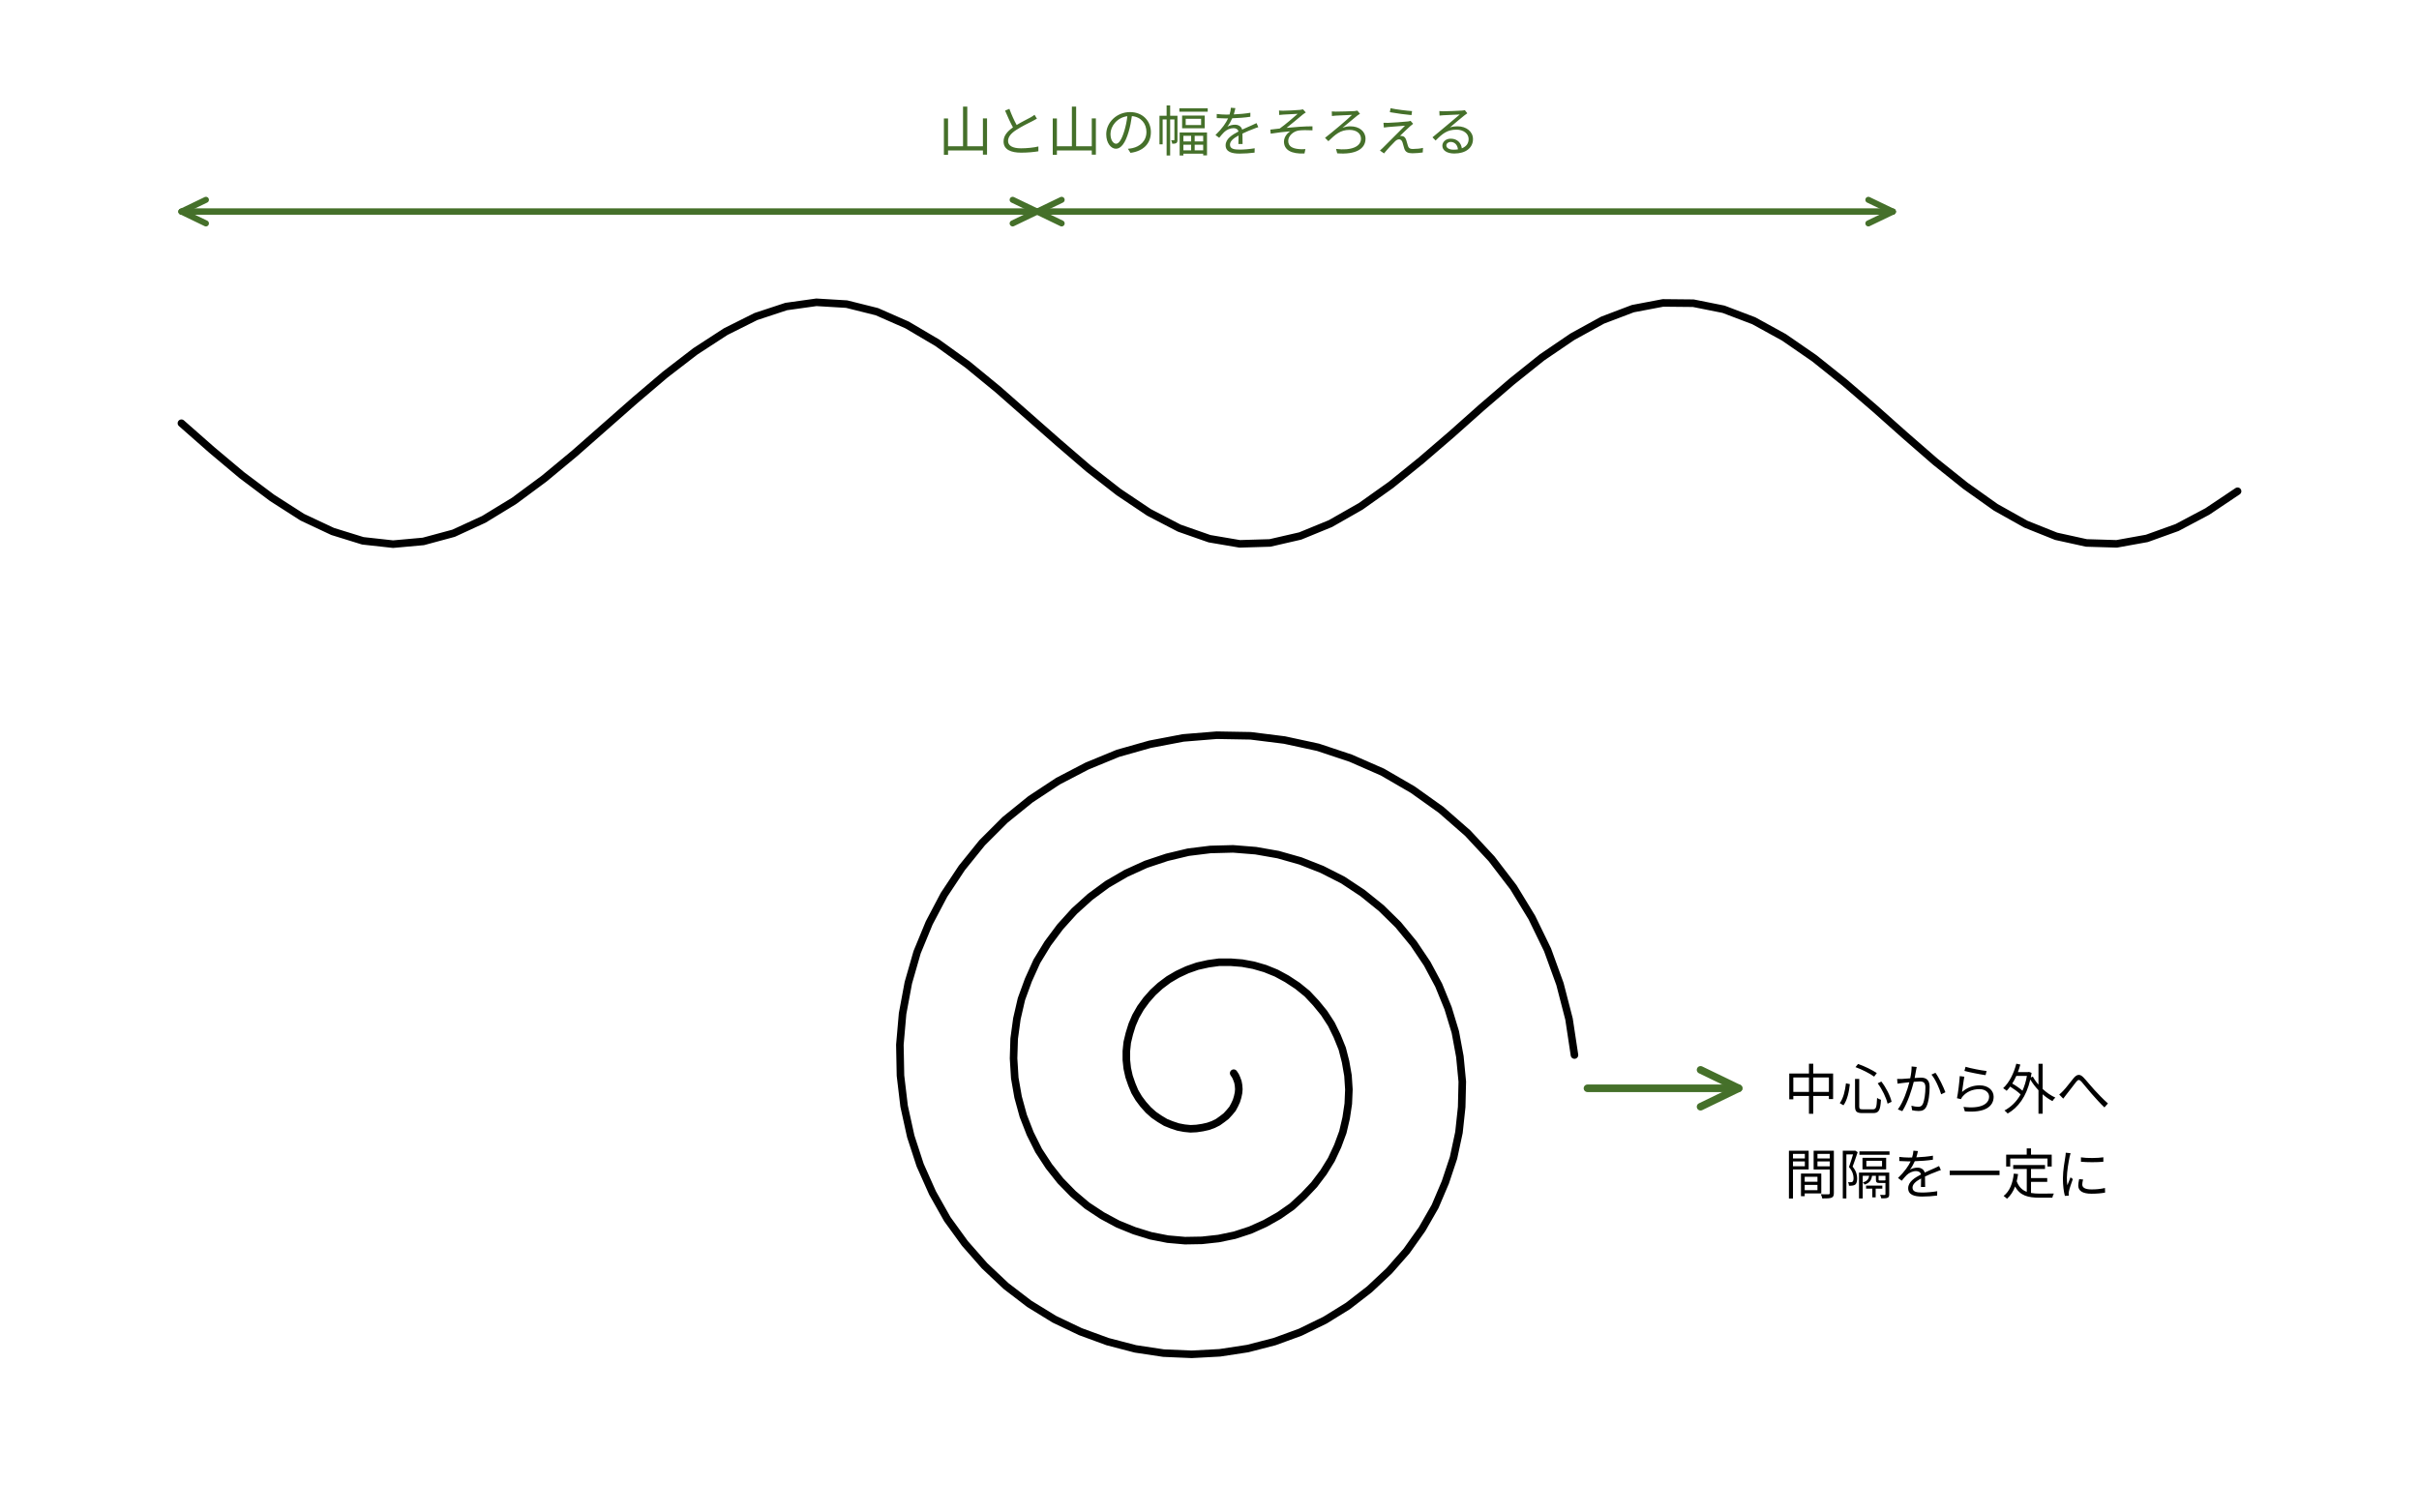
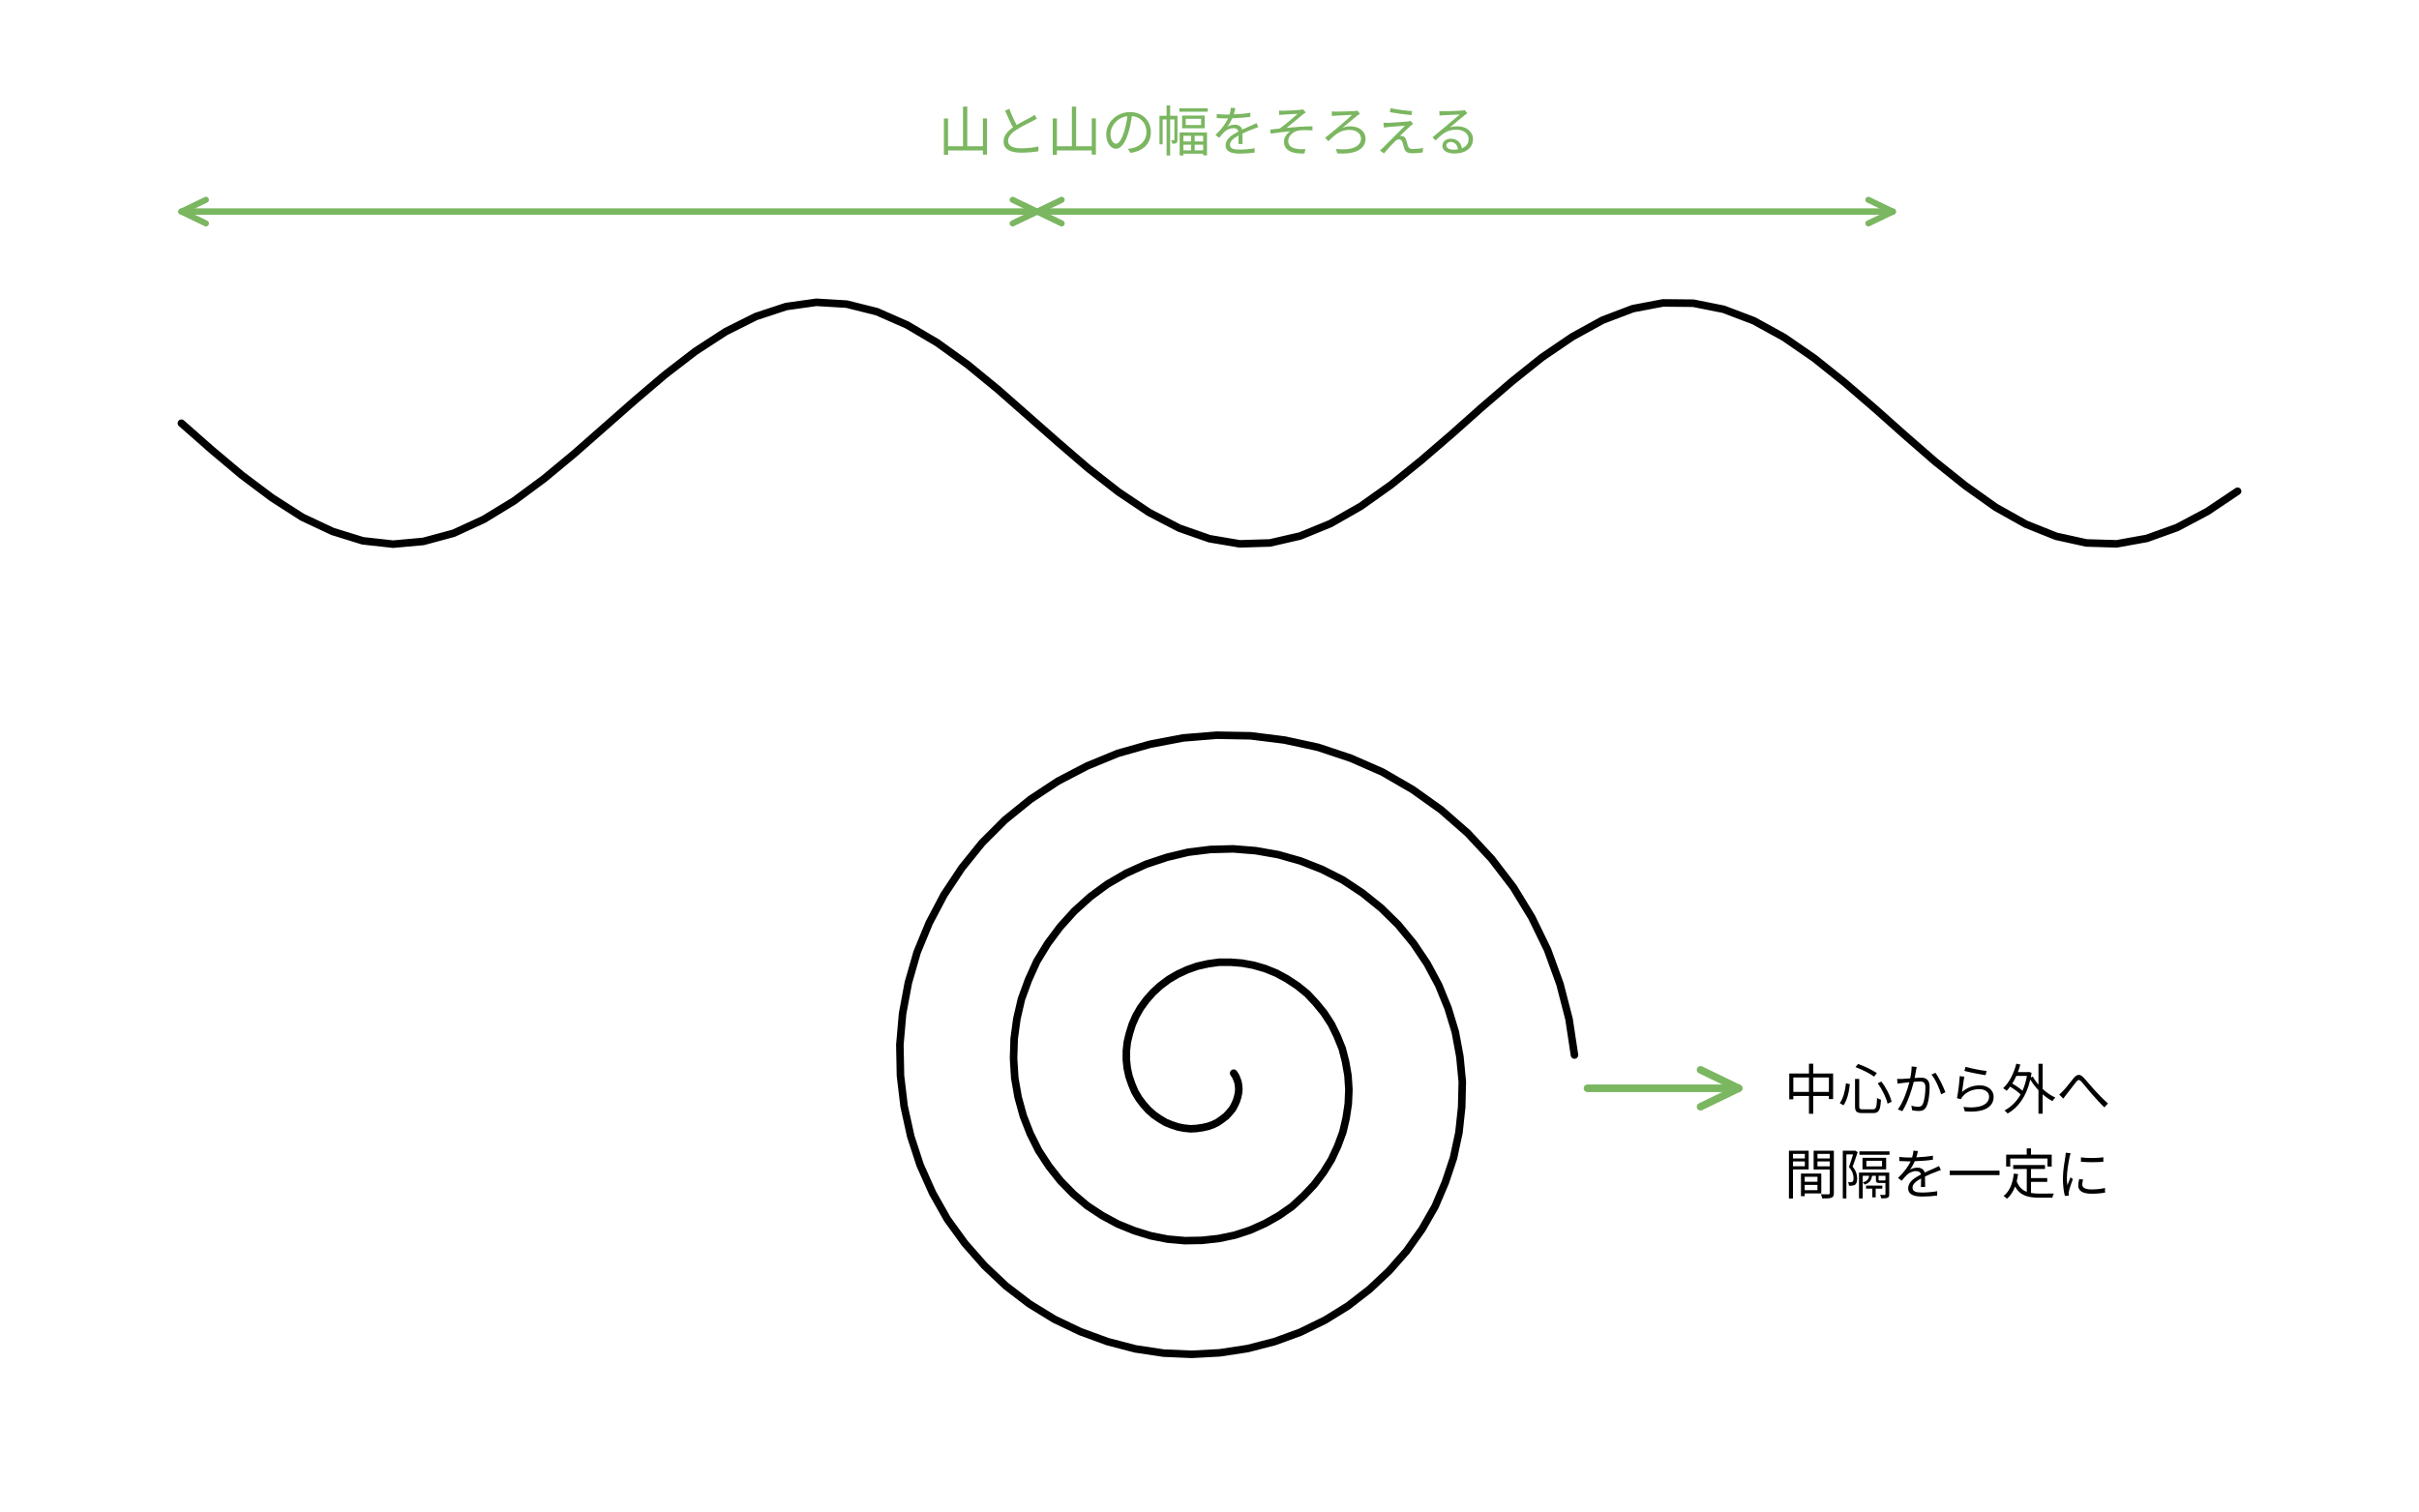
<svg xmlns="http://www.w3.org/2000/svg" viewBox="0 0 800 500" fill="none" stroke="currentColor" stroke-width="2.5" stroke-linecap="round" stroke-linejoin="round" font-family="Zen Kaku Gothic New, sans-serif">
  <path d="M60,140 L60,140 L70,148.8 L80,157.2 L90,164.7 L100,171.1 L110,175.8 L120,178.9 L130,180 L140,179.1 L150,176.4 L160,171.8 L170,165.7 L180,158.3 L190,150 L200,141.2 L210,132.4 L220,123.9 L230,116.2 L240,109.7 L250,104.7 L260,101.4 L270,100 L280,100.6 L290,103.1 L300,107.5 L310,113.4 L320,120.6 L330,128.8 L340,137.6 L350,146.4 L360,155 L370,162.8 L380,169.5 L390,174.7 L400,178.2 L410,179.9 L420,179.6 L430,177.3 L440,173.2 L450,167.5 L460,160.4 L470,152.3 L480,143.7 L490,134.8 L500,126.2 L510,118.2 L520,111.4 L530,105.9 L540,102.1 L550,100.2 L560,100.3 L570,102.3 L580,106.1 L590,111.6 L600,118.5 L610,126.5 L620,135.1 L630,144 L640,152.7 L650,160.7 L660,167.8 L670,173.4 L680,177.4 L690,179.6 L700,179.9 L710,178.1 L720,174.5 L730,169.2 L740,162.5" />
-   <line x1="60" y1="70" x2="343" y2="70" stroke="#45702A" stroke-width="2" />
-   <path d="M334.9,73.9 L343,70 L334.9,66.1" stroke="#45702A" stroke-width="2" />
-   <line x1="343" y1="70" x2="60" y2="70" stroke="#45702A" stroke-width="2" />
-   <path d="M68.1,66.1 L60,70 L68.1,73.9" stroke="#45702A" stroke-width="2" />
-   <line x1="343" y1="70" x2="626" y2="70" stroke="#45702A" stroke-width="2" />
-   <path d="M617.9,73.9 L626,70 L617.9,66.1" stroke="#45702A" stroke-width="2" />
-   <line x1="626" y1="70" x2="343" y2="70" stroke="#45702A" stroke-width="2" />
-   <path d="M351.1,66.1 L343,70 L351.1,73.9" stroke="#45702A" stroke-width="2" />
-   <text x="400" y="50" font-size="18" fill="#45702A" stroke="none" text-anchor="middle">山と山の幅をそろえる</text>
+   <line x1="60" y1="70" x2="343" y2="70" stroke="#7BB661" stroke-width="2" />
+   <path d="M334.9,73.9 L343,70 L334.9,66.1" stroke="#7BB661" stroke-width="2" />
+   <line x1="343" y1="70" x2="60" y2="70" stroke="#7BB661" stroke-width="2" />
+   <path d="M68.1,66.1 L60,70 L68.1,73.9" stroke="#7BB661" stroke-width="2" />
+   <line x1="343" y1="70" x2="626" y2="70" stroke="#7BB661" stroke-width="2" />
+   <path d="M617.9,73.9 L626,70 L617.9,66.1" stroke="#7BB661" stroke-width="2" />
+   <line x1="626" y1="70" x2="343" y2="70" stroke="#7BB661" stroke-width="2" />
+   <path d="M351.1,66.1 L343,70 L351.1,73.9" stroke="#7BB661" stroke-width="2" />
+   <text x="400" y="50" font-size="18" fill="#7BB661" stroke="none" text-anchor="middle">山と山の幅をそろえる</text>
  <path d="M408,355 L408.6,355.9 L409,356.8 L409.4,357.9 L409.6,359 L409.7,360.3 L409.6,361.5 L409.3,362.9 L408.9,364.2 L408.3,365.5 L407.6,366.8 L406.6,368 L405.5,369.2 L404.2,370.2 L402.8,371.2 L401.2,372 L399.5,372.6 L397.7,373 L395.7,373.3 L393.7,373.4 L391.7,373.2 L389.6,372.8 L387.5,372.1 L385.5,371.3 L383.5,370.1 L381.6,368.8 L379.8,367.2 L378.1,365.3 L376.6,363.3 L375.3,361.1 L374.3,358.7 L373.4,356.1 L372.8,353.4 L372.5,350.6 L372.5,347.7 L372.8,344.8 L373.5,341.9 L374.4,339 L375.6,336.2 L377.2,333.4 L379.1,330.8 L381.3,328.3 L383.7,326.1 L386.5,324 L389.4,322.3 L392.6,320.8 L396,319.6 L399.6,318.8 L403.2,318.3 L407,318.3 L410.8,318.6 L414.6,319.3 L418.4,320.4 L422.1,321.9 L425.6,323.8 L429.1,326.1 L432.3,328.7 L435.2,331.8 L437.9,335.1 L440.3,338.8 L442.2,342.7 L443.9,346.9 L445,351.2 L445.8,355.8 L446.1,360.4 L445.9,365.1 L445.2,369.8 L444.1,374.5 L442.4,379.1 L440.3,383.6 L437.7,387.8 L434.6,391.9 L431.1,395.6 L427.3,399.1 L423,402.1 L418.4,404.7 L413.5,406.9 L408.3,408.6 L403,409.7 L397.5,410.3 L391.9,410.4 L386.2,409.9 L380.6,408.8 L375.1,407.1 L369.7,404.9 L364.5,402.1 L359.5,398.8 L354.9,394.9 L350.7,390.6 L346.9,385.8 L343.5,380.6 L340.7,375 L338.4,369.1 L336.7,362.9 L335.6,356.6 L335.2,350.1 L335.4,343.6 L336.3,337 L337.8,330.5 L340.1,324.2 L342.9,318 L346.5,312.1 L350.6,306.6 L355.3,301.4 L360.5,296.7 L366.2,292.5 L372.4,288.9 L379,285.9 L385.9,283.6 L393,281.9 L400.3,281 L407.8,280.8 L415.3,281.4 L422.7,282.7 L430.1,284.8 L437.2,287.6 L444.1,291.1 L450.6,295.4 L456.8,300.4 L462.4,305.9 L467.5,312.1 L472,318.8 L475.8,325.9 L478.9,333.5 L481.3,341.4 L482.8,349.5 L483.6,357.8 L483.4,366.2 L482.5,374.6 L480.7,383 L478,391.1 L474.6,399.1 L470.3,406.6 L465.2,413.8 L459.4,420.4 L452.9,426.5 L445.8,432 L438.2,436.7 L430,440.7 L421.5,443.8 L412.6,446.1 L403.4,447.5 L394.1,448 L384.8,447.6 L375.5,446.2 L366.3,443.8 L357.3,440.5 L348.7,436.4 L340.4,431.3 L332.7,425.4 L325.6,418.7 L319.1,411.3 L313.3,403.3 L308.4,394.6 L304.3,385.4 L301.2,375.9 L299,365.9 L297.8,355.8 L297.6,345.6 L298.5,335.3 L300.4,325.1 L303.3,315 L307.3,305.3 L312.2,296 L318.1,287.1 L324.8,278.8 L332.4,271.2 L340.8,264.4 L349.9,258.4 L359.5,253.4 L369.7,249.2 L380.3,246.2 L391.3,244.1 L402.4,243.2 L413.6,243.4 L424.8,244.8 L435.9,247.2 L446.7,250.8 L457.2,255.4 L467.2,261.2 L476.6,267.9 L485.4,275.6 L493.3,284.1 L500.5,293.5 L506.6,303.5 L511.8,314.2 L515.9,325.5 L518.9,337.1 L520.7,349" />
-   <line x1="525" y1="360" x2="575" y2="360" stroke="#45702A" />
-   <path d="M562.4,366.1 L575,360 L562.4,353.9" stroke="#45702A" />
+   <line x1="525" y1="360" x2="575" y2="360" stroke="#7BB661" />
+   <path d="M562.4,366.1 L575,360 L562.4,353.9" stroke="#7BB661" />
  <text x="590" y="367" font-size="18" fill="currentColor" stroke="none" text-anchor="start">中心から外へ</text>
  <text x="590" y="395" font-size="18" fill="currentColor" stroke="none" text-anchor="start">間隔を一定に</text>
</svg>
